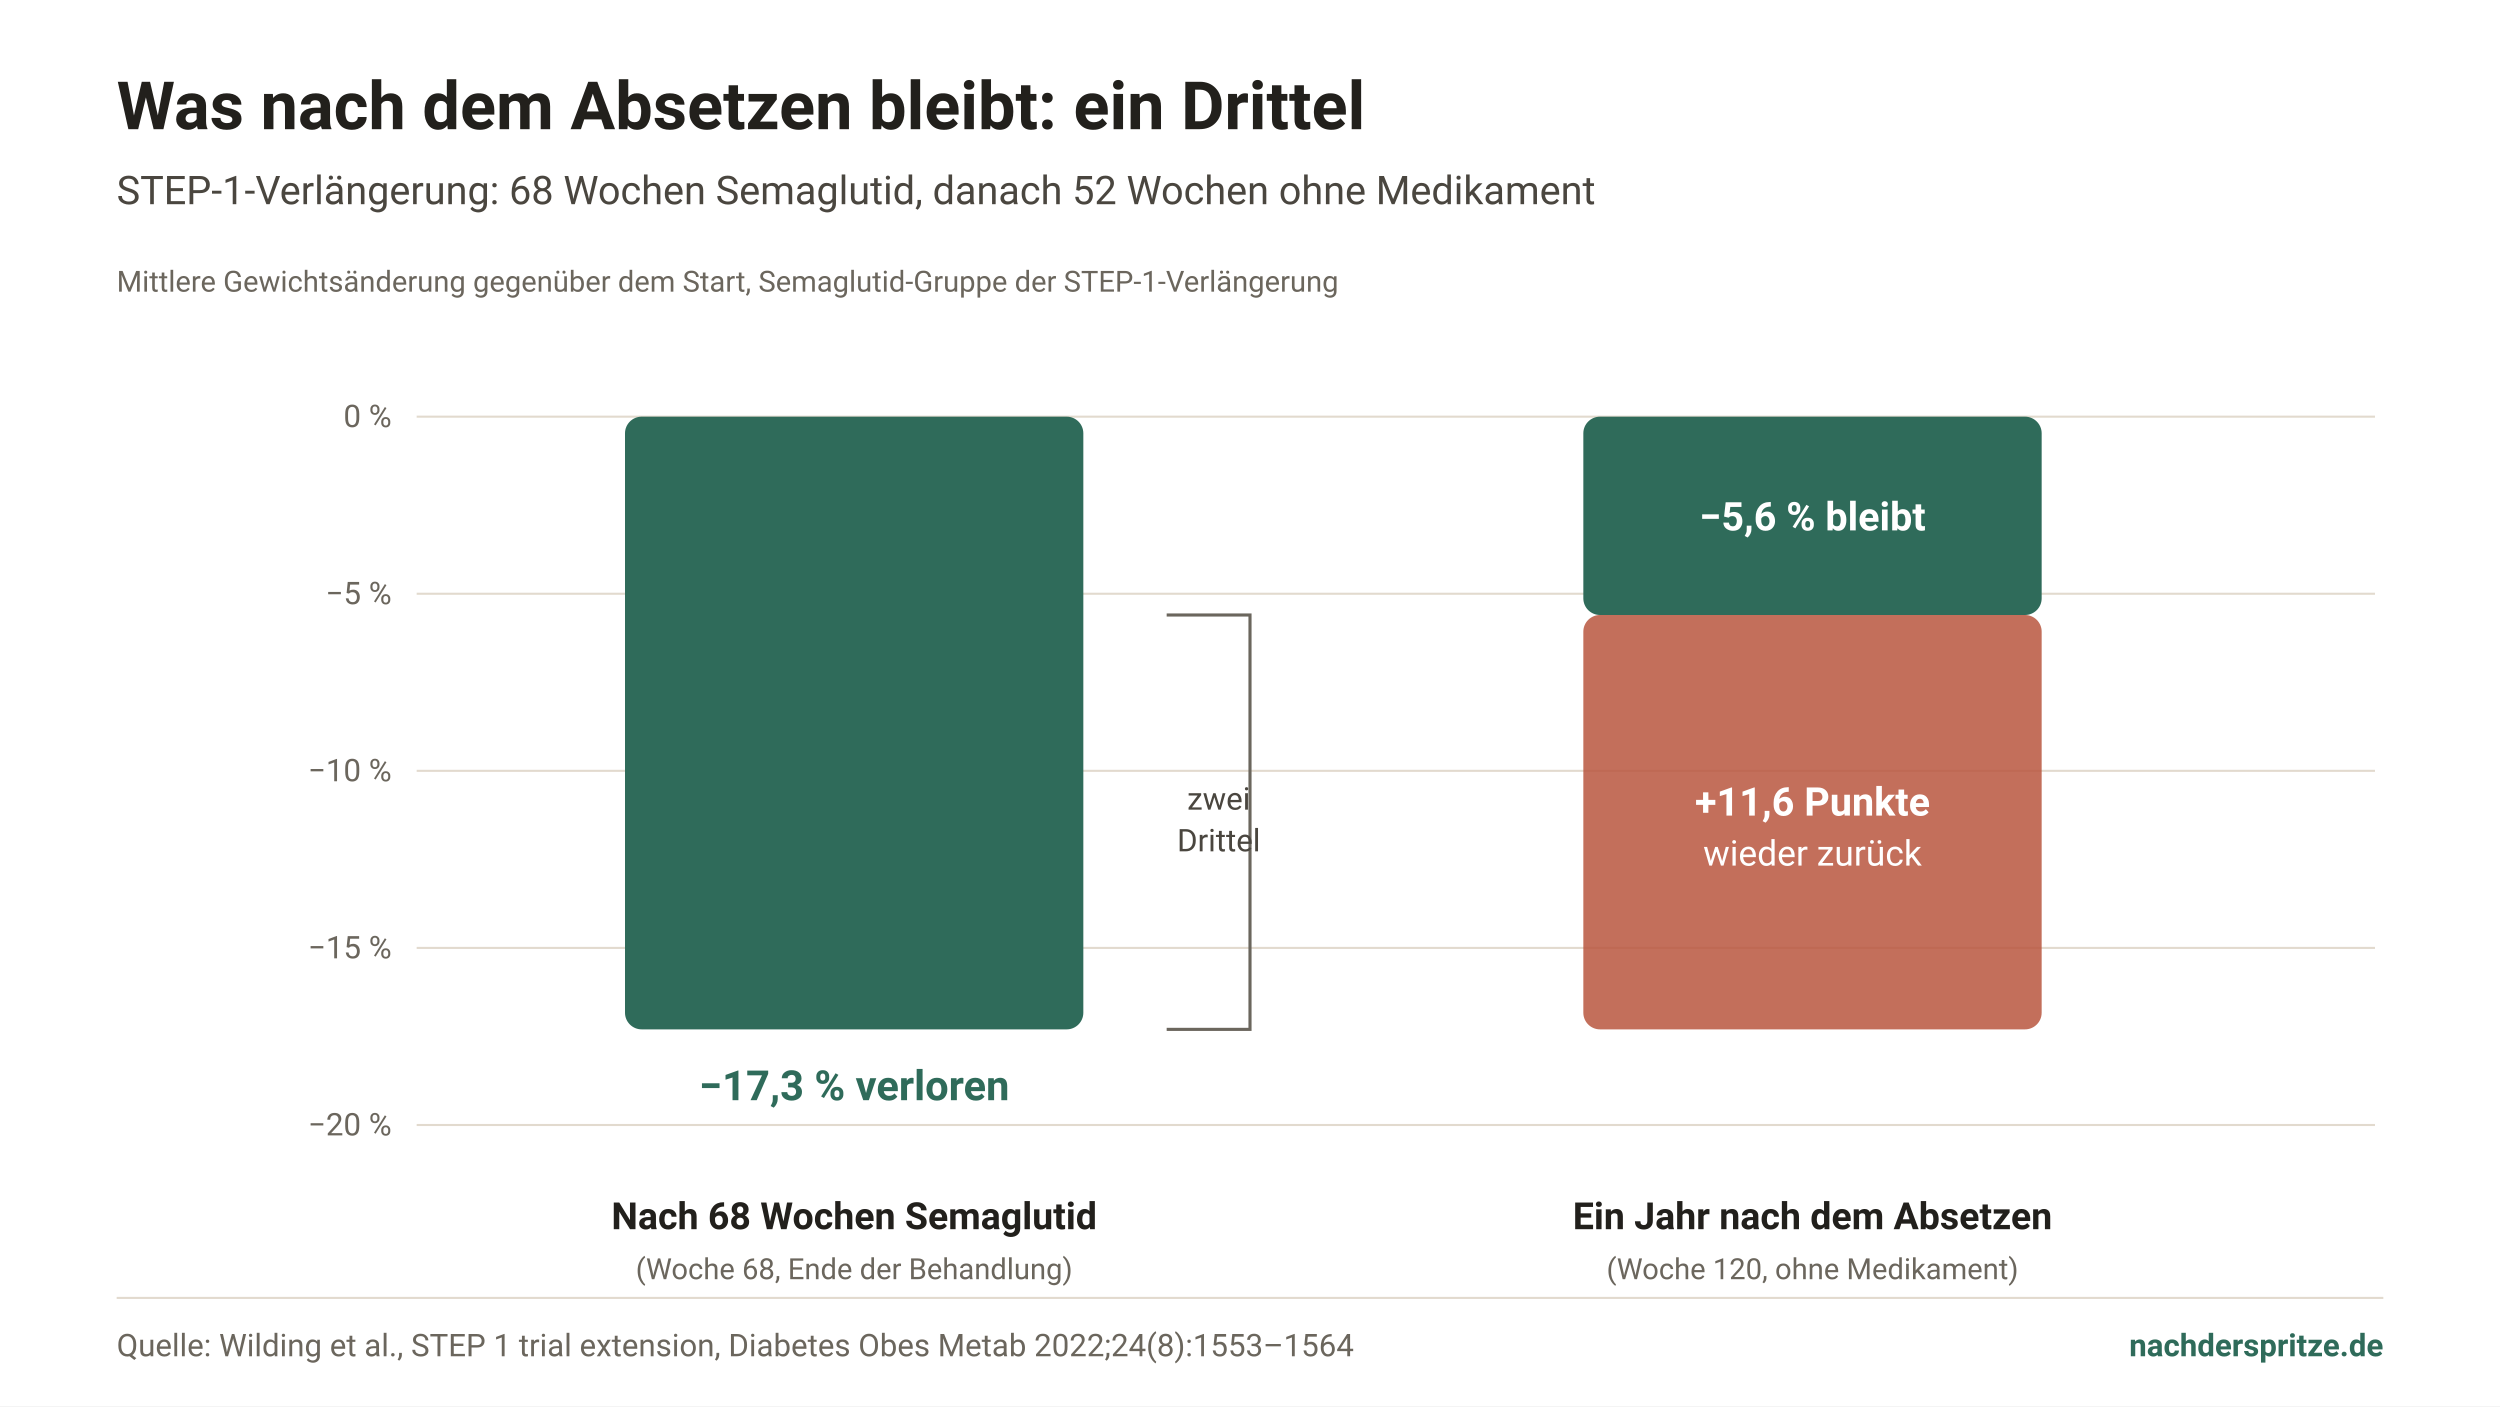
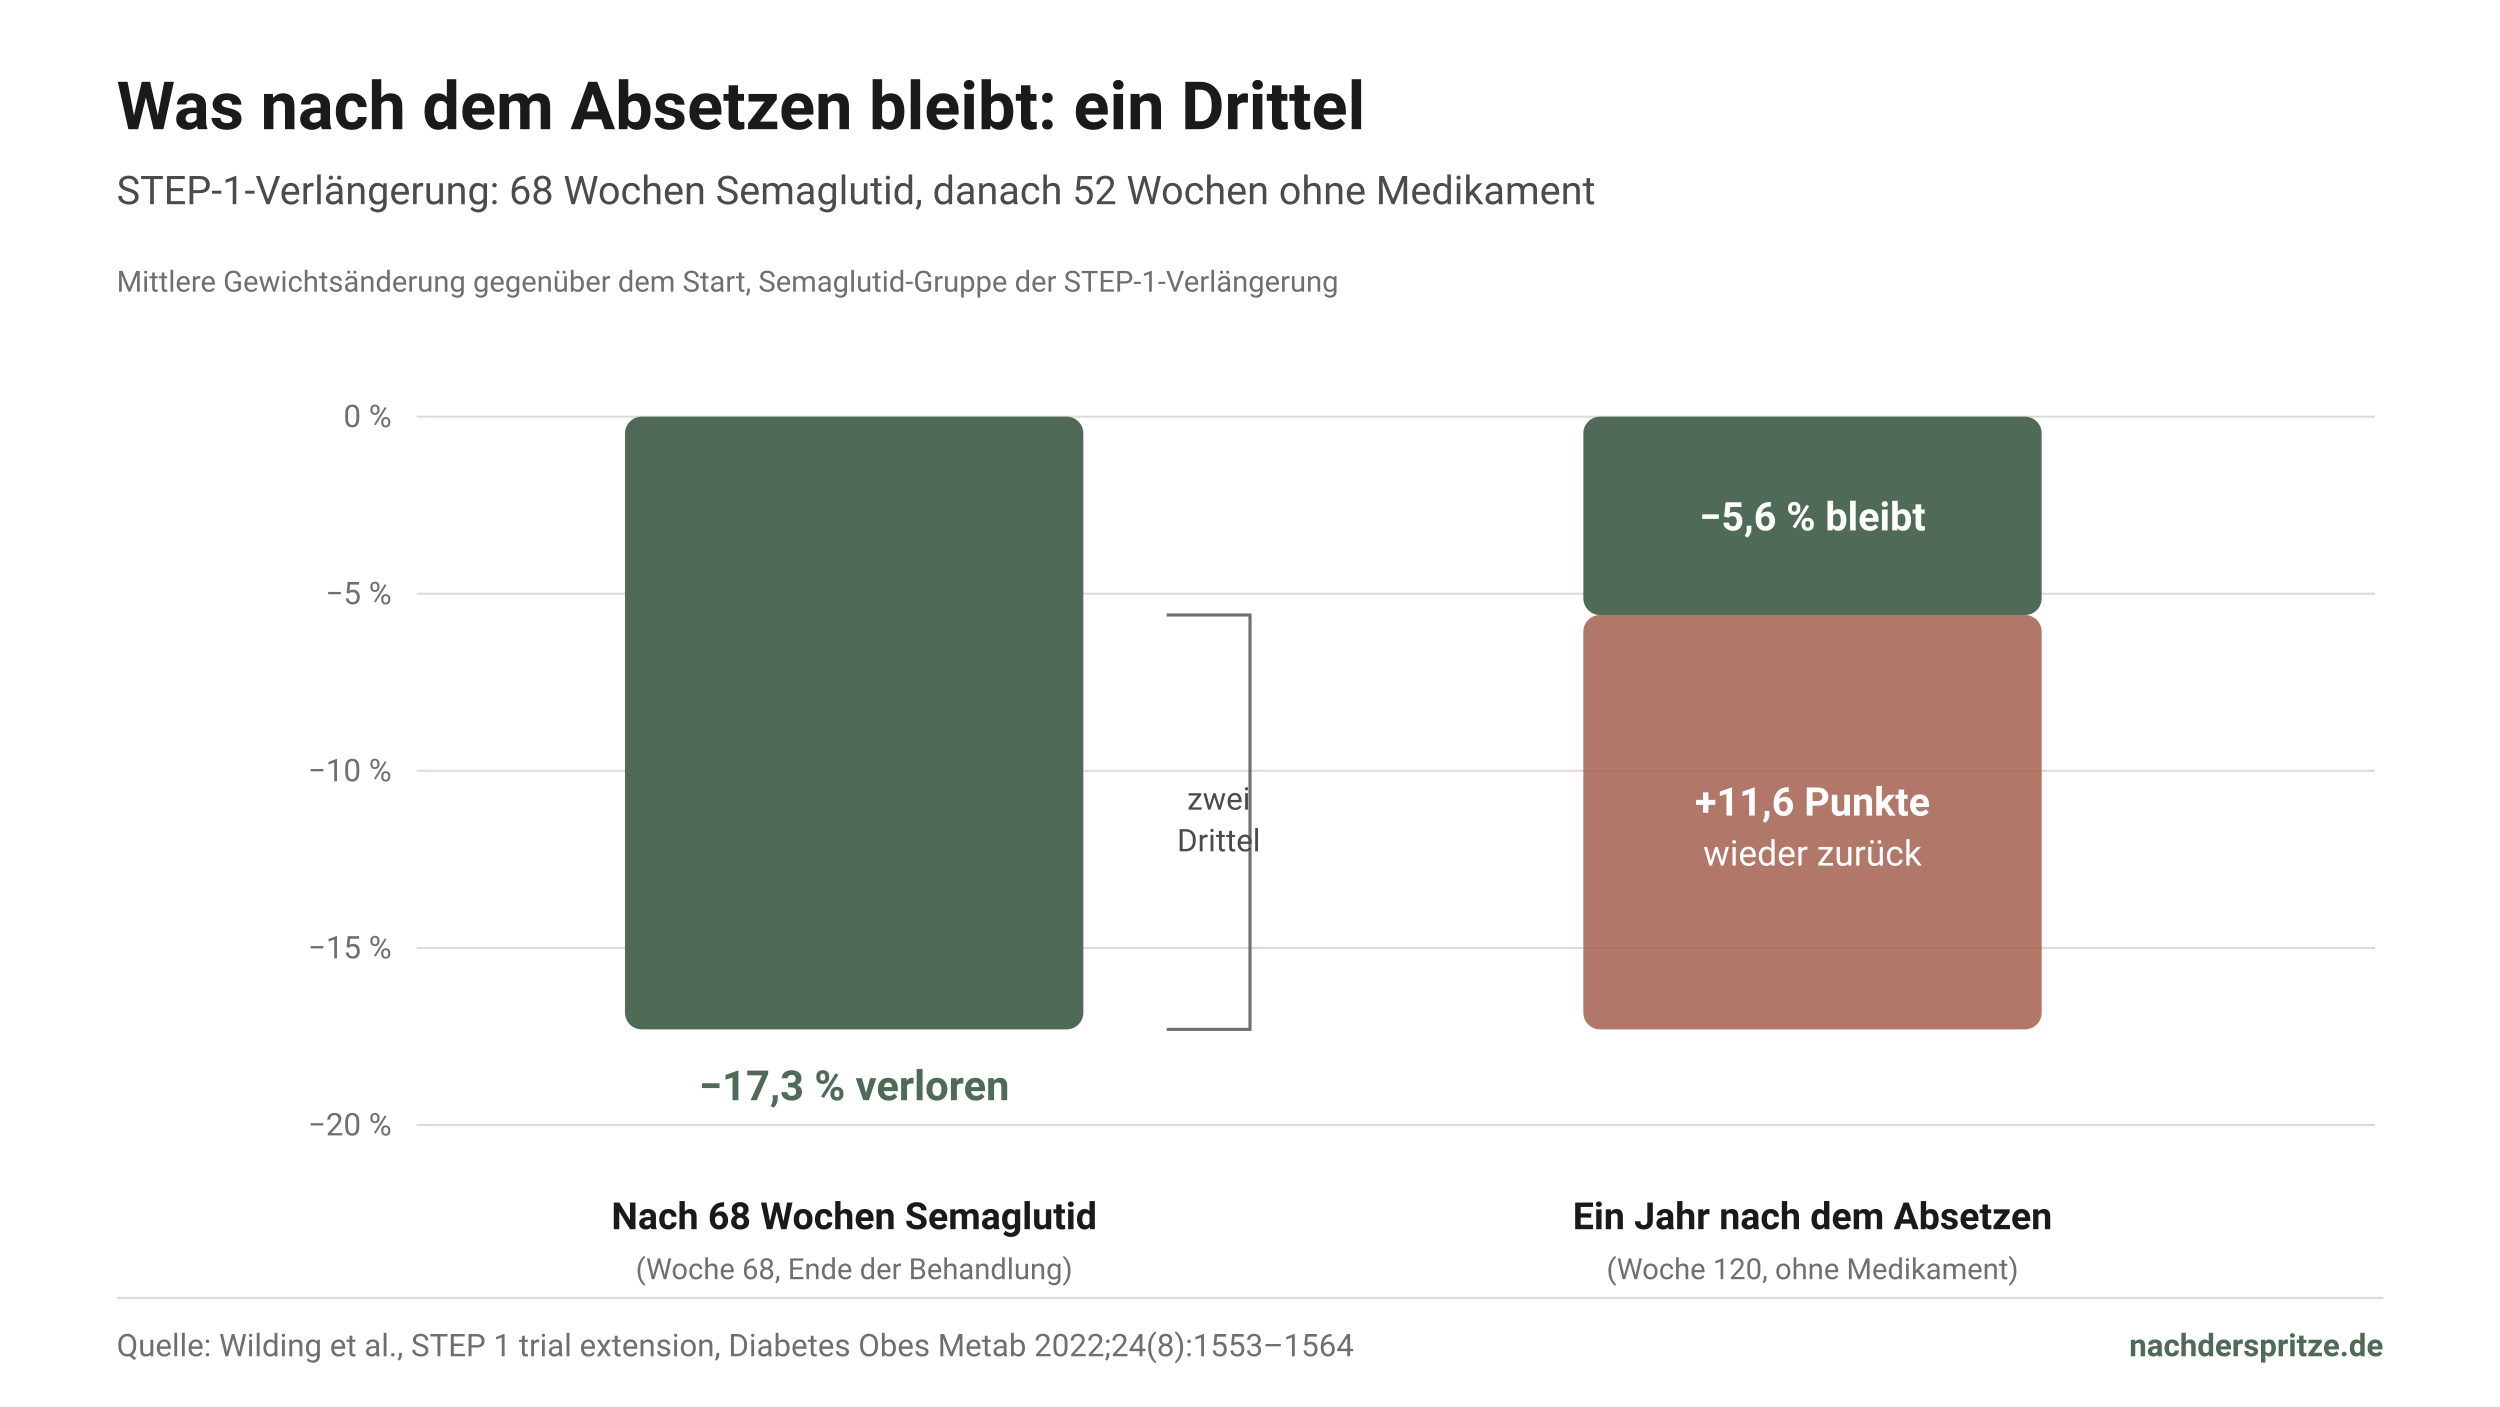
- <svg xmlns="http://www.w3.org/2000/svg" width="1200" height="675" viewBox="0 0 1200 675" role="img" aria-labelledby="t d" font-family="system-ui, -apple-system, 'Segoe UI', Roboto, Helvetica, Arial, sans-serif">
+ <svg xmlns="http://www.w3.org/2000/svg" width="1200" height="675" viewBox="0 0 1200 675" role="img" aria-labelledby="t d" font-family="'Hanken Grotesk Variable', 'Hanken Grotesk', system-ui, -apple-system, 'Segoe UI', Roboto, Helvetica, Arial, sans-serif">
  <rect width="1200" height="675" fill="#ffffff" />
-   <text x="56" y="62" font-size="32" font-weight="700" fill="#22201c" text-anchor="start">Was nach dem Absetzen bleibt: ein Drittel</text>
-   <text x="56" y="98" font-size="19" font-weight="400" fill="#4a463f" text-anchor="start">STEP-1-Verlängerung: 68 Wochen Semaglutid, danach 52 Wochen ohne Medikament</text>
-   <line x1="200" y1="200" x2="1140" y2="200" stroke="#e2dace" stroke-width="1" />
-   <text x="188" y="205" font-size="15" font-weight="400" fill="#6b665d" text-anchor="end">0 %</text>
-   <line x1="200" y1="285" x2="1140" y2="285" stroke="#e2dace" stroke-width="1" />
-   <text x="188" y="290" font-size="15" font-weight="400" fill="#6b665d" text-anchor="end">−5 %</text>
-   <line x1="200" y1="370" x2="1140" y2="370" stroke="#e2dace" stroke-width="1" />
-   <text x="188" y="375" font-size="15" font-weight="400" fill="#6b665d" text-anchor="end">−10 %</text>
-   <line x1="200" y1="455" x2="1140" y2="455" stroke="#e2dace" stroke-width="1" />
-   <text x="188" y="460" font-size="15" font-weight="400" fill="#6b665d" text-anchor="end">−15 %</text>
-   <line x1="200" y1="540" x2="1140" y2="540" stroke="#e2dace" stroke-width="1" />
-   <text x="188" y="545" font-size="15" font-weight="400" fill="#6b665d" text-anchor="end">−20 %</text>
-   <rect x="300" width="220" y="200" height="294.1" rx="8" fill="#2f6b5a" />
-   <text x="410" y="528.1" font-size="20" font-weight="700" fill="#2f6b5a" text-anchor="middle">−17,3 % verloren</text>
-   <text x="410" y="590" font-size="18" font-weight="700" fill="#22201c" text-anchor="middle">Nach 68 Wochen Semaglutid</text>
-   <rect x="760" width="220" y="200" height="95.2" rx="8" fill="#2f6b5a" />
-   <rect x="760" width="220" y="295.2" height="198.9" rx="8" fill="#b8563e" opacity="0.85" />
+   <text x="56" y="62" font-size="32" font-weight="700" fill="#1a1a1a" text-anchor="start">Was nach dem Absetzen bleibt: ein Drittel</text>
+   <text x="56" y="98" font-size="19" font-weight="400" fill="#4b4b4b" text-anchor="start">STEP-1-Verlängerung: 68 Wochen Semaglutid, danach 52 Wochen ohne Medikament</text>
+   <line x1="200" y1="200" x2="1140" y2="200" stroke="#dedbd4" stroke-width="1" />
+   <text x="188" y="205" font-size="15" font-weight="400" fill="#6f6f6f" text-anchor="end">0 %</text>
+   <line x1="200" y1="285" x2="1140" y2="285" stroke="#dedbd4" stroke-width="1" />
+   <text x="188" y="290" font-size="15" font-weight="400" fill="#6f6f6f" text-anchor="end">−5 %</text>
+   <line x1="200" y1="370" x2="1140" y2="370" stroke="#dedbd4" stroke-width="1" />
+   <text x="188" y="375" font-size="15" font-weight="400" fill="#6f6f6f" text-anchor="end">−10 %</text>
+   <line x1="200" y1="455" x2="1140" y2="455" stroke="#dedbd4" stroke-width="1" />
+   <text x="188" y="460" font-size="15" font-weight="400" fill="#6f6f6f" text-anchor="end">−15 %</text>
+   <line x1="200" y1="540" x2="1140" y2="540" stroke="#dedbd4" stroke-width="1" />
+   <text x="188" y="545" font-size="15" font-weight="400" fill="#6f6f6f" text-anchor="end">−20 %</text>
+   <rect x="300" width="220" y="200" height="294.1" rx="8" fill="#4f6b57" />
+   <text x="410" y="528.1" font-size="20" font-weight="700" fill="#4f6b57" text-anchor="middle">−17,3 % verloren</text>
+   <text x="410" y="590" font-size="18" font-weight="700" fill="#1a1a1a" text-anchor="middle">Nach 68 Wochen Semaglutid</text>
+   <rect x="760" width="220" y="200" height="95.2" rx="8" fill="#4f6b57" />
+   <rect x="760" width="220" y="295.2" height="198.9" rx="8" fill="#a35f4d" opacity="0.85" />
  <text x="870" y="254.6" font-size="19" font-weight="700" fill="#ffffff" text-anchor="middle">−5,6 % bleibt</text>
  <text x="870" y="391.5" font-size="19" font-weight="700" fill="#ffffff" text-anchor="middle">+11,6 Punkte</text>
  <text x="870" y="415.5" font-size="17" font-weight="400" fill="#ffffff" text-anchor="middle">wieder zurück</text>
-   <text x="870" y="590" font-size="18" font-weight="700" fill="#22201c" text-anchor="middle">Ein Jahr nach dem Absetzen</text>
-   <text x="870" y="614" font-size="14" font-weight="400" fill="#6b665d" text-anchor="middle">(Woche 120, ohne Medikament)</text>
-   <text x="410" y="614" font-size="14" font-weight="400" fill="#6b665d" text-anchor="middle">(Woche 68, Ende der Behandlung)</text>
-   <path d="M560 494.1 L600 494.1 L600 295.2 L560 295.2" fill="none" stroke="#6b665d" stroke-width="1.5" />
-   <text x="585" y="388.65" font-size="15" font-weight="400" fill="#4a463f" text-anchor="middle">zwei</text>
-   <text x="585" y="408.65" font-size="15" font-weight="400" fill="#4a463f" text-anchor="middle">Drittel</text>
-   <text x="56" y="140" font-size="14" font-weight="400" fill="#6b665d" text-anchor="start">Mittlere Gewichtsänderung gegenüber dem Start, Semaglutid-Gruppe der STEP-1-Verlängerung</text>
-   <line x1="56" y1="623" x2="1144" y2="623" stroke="#e2dace" stroke-width="1" />
-   <text x="56" y="651" font-size="15" font-weight="400" fill="#6b665d" text-anchor="start">Quelle: Wilding et al., STEP 1 trial extension, Diabetes Obes Metab 2022;24(8):1553–1564</text>
-   <text x="1144" y="651" font-size="15" font-weight="600" fill="#2f6b5a" text-anchor="end">nachderspritze.de</text>
+   <text x="870" y="590" font-size="18" font-weight="700" fill="#1a1a1a" text-anchor="middle">Ein Jahr nach dem Absetzen</text>
+   <text x="870" y="614" font-size="14" font-weight="400" fill="#6f6f6f" text-anchor="middle">(Woche 120, ohne Medikament)</text>
+   <text x="410" y="614" font-size="14" font-weight="400" fill="#6f6f6f" text-anchor="middle">(Woche 68, Ende der Behandlung)</text>
+   <path d="M560 494.1 L600 494.1 L600 295.2 L560 295.2" fill="none" stroke="#6f6f6f" stroke-width="1.5" />
+   <text x="585" y="388.65" font-size="15" font-weight="400" fill="#4b4b4b" text-anchor="middle">zwei</text>
+   <text x="585" y="408.65" font-size="15" font-weight="400" fill="#4b4b4b" text-anchor="middle">Drittel</text>
+   <text x="56" y="140" font-size="14" font-weight="400" fill="#6f6f6f" text-anchor="start">Mittlere Gewichtsänderung gegenüber dem Start, Semaglutid-Gruppe der STEP-1-Verlängerung</text>
+   <line x1="56" y1="623" x2="1144" y2="623" stroke="#dedbd4" stroke-width="1" />
+   <text x="56" y="651" font-size="15" font-weight="400" fill="#6f6f6f" text-anchor="start">Quelle: Wilding et al., STEP 1 trial extension, Diabetes Obes Metab 2022;24(8):1553–1564</text>
+   <text x="1144" y="651" font-size="15" font-weight="600" fill="#4f6b57" text-anchor="end">nachderspritze.de</text>
</svg>
